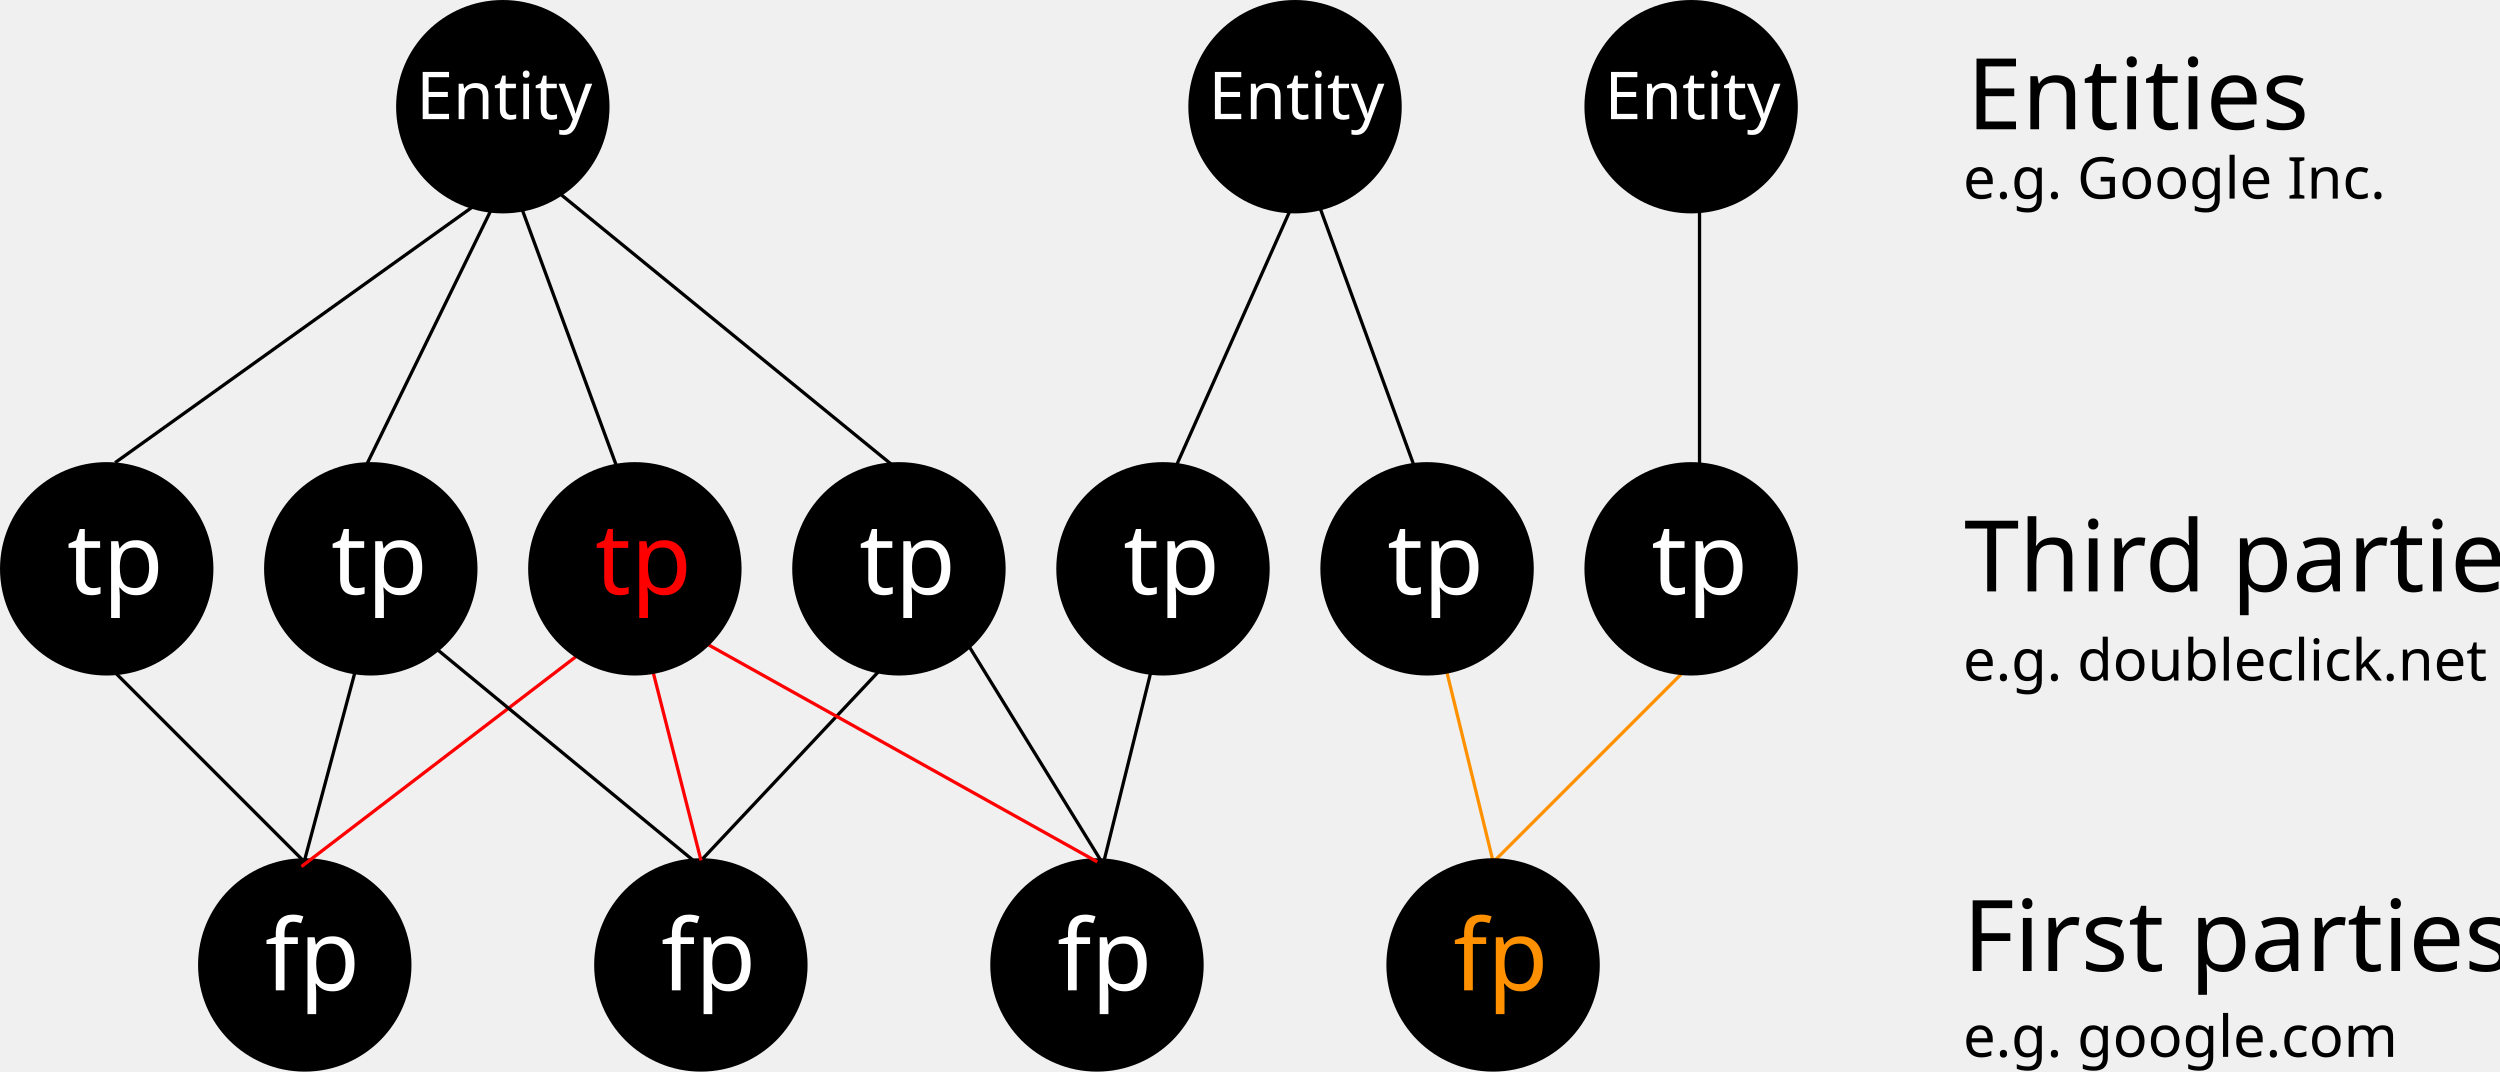
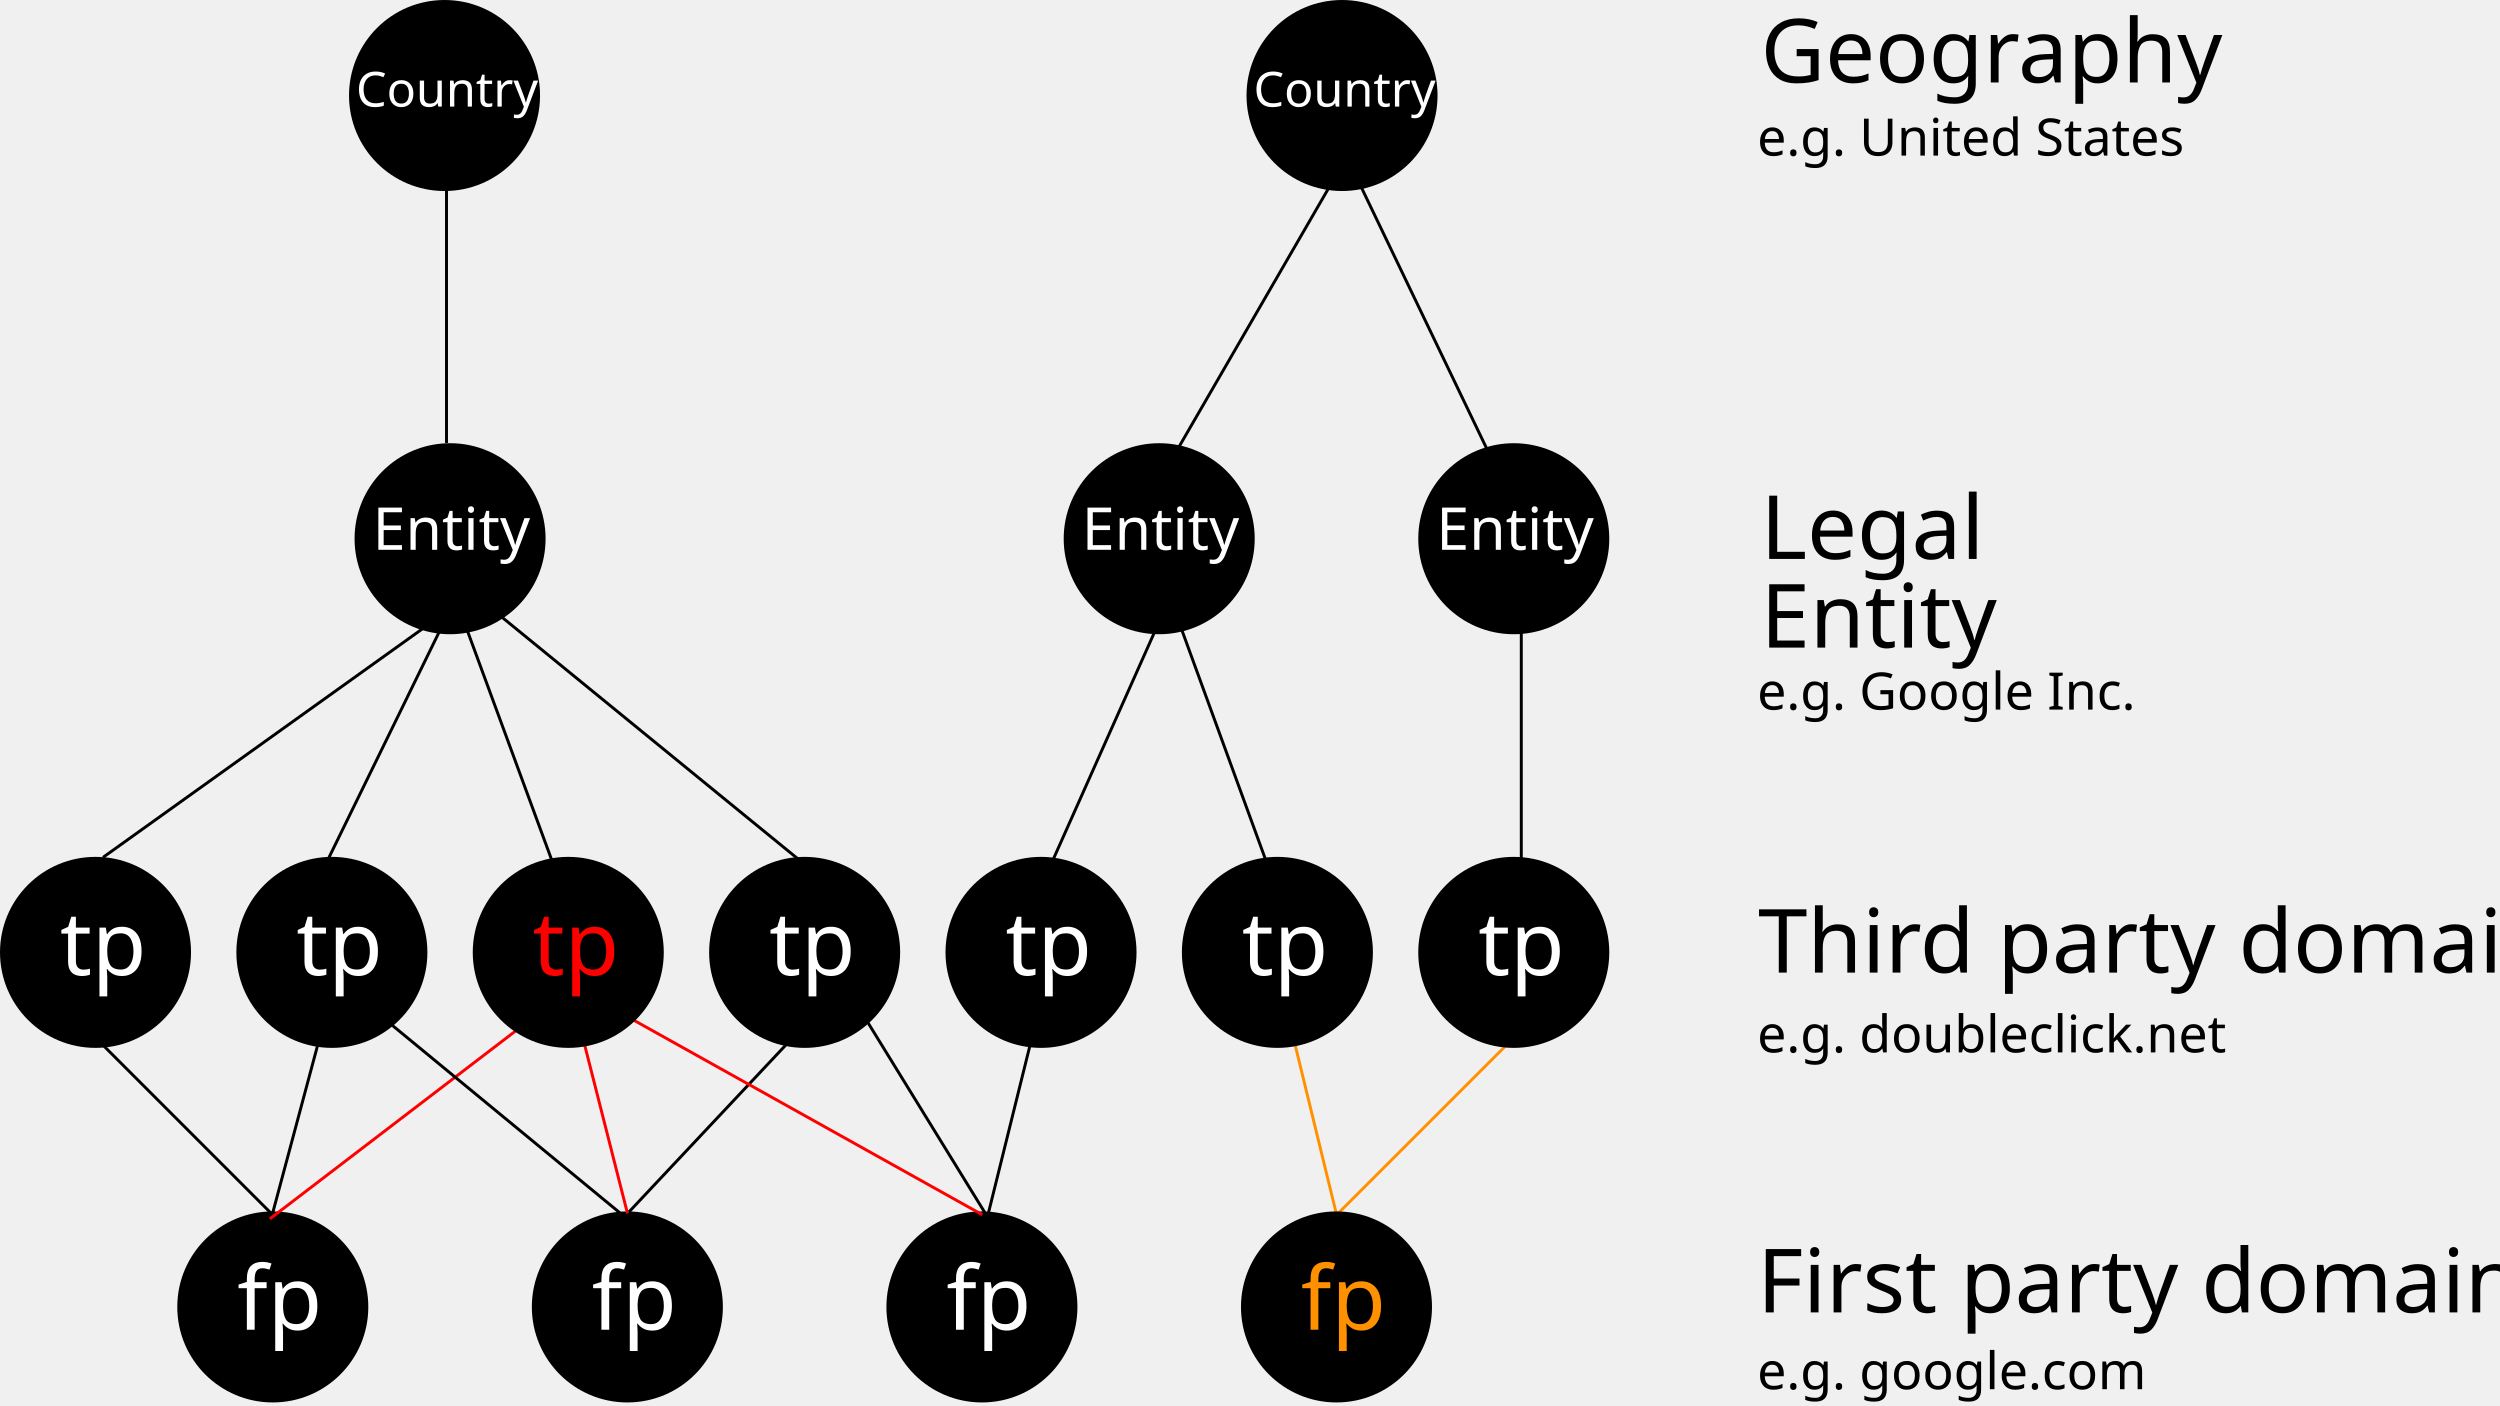
- <svg xmlns="http://www.w3.org/2000/svg" width="213.746mm" height="91.623mm" viewBox="0 0 757.367 324.65" id="svg2" version="1.1">
+ <svg xmlns="http://www.w3.org/2000/svg" width="238.79mm" height="134.233mm" viewBox="0 0 846.107 475.628" id="svg2" version="1.1">
  <defs id="defs4" />
-   <g id="layer1" transform="translate(-132.132,-79.1945)">
+   <g id="layer1" transform="translate(-132.132,70.8055)">
    <path style="fill:none;fill-rule:evenodd;stroke:#ff9100;stroke-width:1px;stroke-linecap:butt;stroke-linejoin:miter;stroke-opacity:1" d="m 569,276.862 15.5,63.5 59.5,-59.5" id="path4242" />
    <circle style="fill:#000000;fill-opacity:1;fill-rule:nonzero;stroke:none;stroke-width:4;stroke-miterlimit:4;stroke-dasharray:4, 8;stroke-dashoffset:0;stroke-opacity:1" id="path4136" cx="224.457" cy="371.519" r="32.325" />
    <text xml:space="preserve" style="font-style:normal;font-variant:normal;font-weight:normal;font-stretch:normal;font-size:30px;line-height:100%;font-family:Cardo;-inkscape-font-specification:Cardo;text-align:start;letter-spacing:0px;word-spacing:0px;writing-mode:lr-tb;text-anchor:start;fill:#000000;fill-opacity:1;stroke:none;stroke-width:1px;stroke-linecap:butt;stroke-linejoin:miter;stroke-opacity:1" x="212.416" y="379.224" id="text4138">
      <tspan id="tspan4140" x="212.416" y="379.224" style="fill:#ffffff;fill-opacity:1">fp</tspan>
    </text>
    <circle r="32.325" cy="371.519" cx="344.457" id="circle4142" style="fill:#000000;fill-opacity:1;fill-rule:nonzero;stroke:none;stroke-width:4;stroke-miterlimit:4;stroke-dasharray:4, 8;stroke-dashoffset:0;stroke-opacity:1" />
    <text id="text4144" y="379.224" x="332.416" style="font-style:normal;font-variant:normal;font-weight:normal;font-stretch:normal;font-size:30px;line-height:100%;font-family:Cardo;-inkscape-font-specification:Cardo;text-align:start;letter-spacing:0px;word-spacing:0px;writing-mode:lr-tb;text-anchor:start;fill:#000000;fill-opacity:1;stroke:none;stroke-width:1px;stroke-linecap:butt;stroke-linejoin:miter;stroke-opacity:1" xml:space="preserve">
      <tspan style="fill:#ffffff;fill-opacity:1" y="379.224" x="332.416" id="tspan4146">fp</tspan>
    </text>
    <circle style="fill:#000000;fill-opacity:1;fill-rule:nonzero;stroke:none;stroke-width:4;stroke-miterlimit:4;stroke-dasharray:4, 8;stroke-dashoffset:0;stroke-opacity:1" id="circle4148" cx="464.457" cy="371.519" r="32.325" />
    <text xml:space="preserve" style="font-style:normal;font-variant:normal;font-weight:normal;font-stretch:normal;font-size:30px;line-height:100%;font-family:Cardo;-inkscape-font-specification:Cardo;text-align:start;letter-spacing:0px;word-spacing:0px;writing-mode:lr-tb;text-anchor:start;fill:#000000;fill-opacity:1;stroke:none;stroke-width:1px;stroke-linecap:butt;stroke-linejoin:miter;stroke-opacity:1" x="452.416" y="379.224" id="text4150">
      <tspan id="tspan4152" x="452.416" y="379.224" style="fill:#ffffff;fill-opacity:1">fp</tspan>
    </text>
    <circle r="32.325" cy="371.519" cx="584.457" id="circle4166" style="fill:#000000;fill-opacity:1;fill-rule:nonzero;stroke:none;stroke-width:4;stroke-miterlimit:4;stroke-dasharray:4, 8;stroke-dashoffset:0;stroke-opacity:1" />
-     <text id="text4168" y="379.224" x="572.416" style="font-style:normal;font-variant:normal;font-weight:normal;font-stretch:normal;font-size:30px;line-height:100%;font-family:Cardo;-inkscape-font-specification:Cardo;text-align:start;letter-spacing:0px;word-spacing:0px;writing-mode:lr-tb;text-anchor:start;fill:#ff9100;fill-opacity:1;stroke:none;stroke-width:1px;stroke-linecap:butt;stroke-linejoin:miter;stroke-opacity:1;" xml:space="preserve">
-       <tspan style="fill:#ff9100;fill-opacity:1;" y="379.224" x="572.416" id="tspan4170">fp</tspan>
+     <text id="text4168" y="379.224" x="572.416" style="font-style:normal;font-variant:normal;font-weight:normal;font-stretch:normal;font-size:30px;line-height:100%;font-family:Cardo;-inkscape-font-specification:Cardo;text-align:start;letter-spacing:0px;word-spacing:0px;writing-mode:lr-tb;text-anchor:start;fill:#ff9100;fill-opacity:1;stroke:none;stroke-width:1px;stroke-linecap:butt;stroke-linejoin:miter;stroke-opacity:1" xml:space="preserve">
+       <tspan style="fill:#ff9100;fill-opacity:1" y="379.224" x="572.416" id="tspan4170">fp</tspan>
    </text>
    <circle style="fill:#000000;fill-opacity:1;fill-rule:nonzero;stroke:none;stroke-width:4;stroke-miterlimit:4;stroke-dasharray:4, 8;stroke-dashoffset:0;stroke-opacity:1" id="circle4172" cx="644.457" cy="251.519" r="32.325" />
    <text xml:space="preserve" style="font-style:normal;font-variant:normal;font-weight:normal;font-stretch:normal;font-size:30px;line-height:100%;font-family:Cardo;-inkscape-font-specification:Cardo;text-align:start;letter-spacing:0px;word-spacing:0px;writing-mode:lr-tb;text-anchor:start;fill:#000000;fill-opacity:1;stroke:none;stroke-width:1px;stroke-linecap:butt;stroke-linejoin:miter;stroke-opacity:1" x="632.416" y="259.224" id="text4174">
      <tspan id="tspan4176" x="632.416" y="259.224" style="fill:#ffffff;fill-opacity:1">tp</tspan>
    </text>
    <circle r="32.325" cy="251.519" cx="564.457" id="circle4178" style="fill:#000000;fill-opacity:1;fill-rule:nonzero;stroke:none;stroke-width:4;stroke-miterlimit:4;stroke-dasharray:4, 8;stroke-dashoffset:0;stroke-opacity:1" />
    <text id="text4180" y="259.224" x="552.416" style="font-style:normal;font-variant:normal;font-weight:normal;font-stretch:normal;font-size:30px;line-height:100%;font-family:Cardo;-inkscape-font-specification:Cardo;text-align:start;letter-spacing:0px;word-spacing:0px;writing-mode:lr-tb;text-anchor:start;fill:#000000;fill-opacity:1;stroke:none;stroke-width:1px;stroke-linecap:butt;stroke-linejoin:miter;stroke-opacity:1" xml:space="preserve">
      <tspan style="fill:#ffffff;fill-opacity:1" y="259.224" x="552.416" id="tspan4182">tp</tspan>
    </text>
    <circle style="fill:#000000;fill-opacity:1;fill-rule:nonzero;stroke:none;stroke-width:4;stroke-miterlimit:4;stroke-dasharray:4, 8;stroke-dashoffset:0;stroke-opacity:1" id="circle4184" cx="484.457" cy="251.519" r="32.325" />
    <text xml:space="preserve" style="font-style:normal;font-variant:normal;font-weight:normal;font-stretch:normal;font-size:30px;line-height:100%;font-family:Cardo;-inkscape-font-specification:Cardo;text-align:start;letter-spacing:0px;word-spacing:0px;writing-mode:lr-tb;text-anchor:start;fill:#000000;fill-opacity:1;stroke:none;stroke-width:1px;stroke-linecap:butt;stroke-linejoin:miter;stroke-opacity:1" x="472.416" y="259.224" id="text4186">
      <tspan id="tspan4188" x="472.416" y="259.224" style="fill:#ffffff;fill-opacity:1">tp</tspan>
    </text>
    <circle r="32.325" cy="251.519" cx="404.457" id="circle4190" style="fill:#000000;fill-opacity:1;fill-rule:nonzero;stroke:none;stroke-width:4;stroke-miterlimit:4;stroke-dasharray:4, 8;stroke-dashoffset:0;stroke-opacity:1" />
    <text id="text4192" y="259.224" x="392.416" style="font-style:normal;font-variant:normal;font-weight:normal;font-stretch:normal;font-size:30px;line-height:100%;font-family:Cardo;-inkscape-font-specification:Cardo;text-align:start;letter-spacing:0px;word-spacing:0px;writing-mode:lr-tb;text-anchor:start;fill:#000000;fill-opacity:1;stroke:none;stroke-width:1px;stroke-linecap:butt;stroke-linejoin:miter;stroke-opacity:1" xml:space="preserve">
      <tspan style="fill:#ffffff;fill-opacity:1" y="259.224" x="392.416" id="tspan4194">tp</tspan>
    </text>
    <circle r="32.325" cy="251.519" cx="244.457" id="circle4202" style="fill:#000000;fill-opacity:1;fill-rule:nonzero;stroke:none;stroke-width:4;stroke-miterlimit:4;stroke-dasharray:4, 8;stroke-dashoffset:0;stroke-opacity:1" />
    <text id="text4204" y="259.224" x="232.416" style="font-style:normal;font-variant:normal;font-weight:normal;font-stretch:normal;font-size:30px;line-height:100%;font-family:Cardo;-inkscape-font-specification:Cardo;text-align:start;letter-spacing:0px;word-spacing:0px;writing-mode:lr-tb;text-anchor:start;fill:#000000;fill-opacity:1;stroke:none;stroke-width:1px;stroke-linecap:butt;stroke-linejoin:miter;stroke-opacity:1" xml:space="preserve">
      <tspan style="fill:#ffffff;fill-opacity:1" y="259.224" x="232.416" id="tspan4206">tp</tspan>
    </text>
    <circle style="fill:#000000;fill-opacity:1;fill-rule:nonzero;stroke:none;stroke-width:4;stroke-miterlimit:4;stroke-dasharray:4, 8;stroke-dashoffset:0;stroke-opacity:1" id="circle4208" cx="164.457" cy="251.519" r="32.325" />
    <text xml:space="preserve" style="font-style:normal;font-variant:normal;font-weight:normal;font-stretch:normal;font-size:30px;line-height:100%;font-family:Cardo;-inkscape-font-specification:Cardo;text-align:start;letter-spacing:0px;word-spacing:0px;writing-mode:lr-tb;text-anchor:start;fill:#000000;fill-opacity:1;stroke:none;stroke-width:1px;stroke-linecap:butt;stroke-linejoin:miter;stroke-opacity:1" x="152.416" y="259.224" id="text4210">
      <tspan id="tspan4212" x="152.416" y="259.224" style="fill:#ffffff;fill-opacity:1">tp</tspan>
    </text>
    <circle r="32.325" cy="111.519" cx="284.457" id="circle4214" style="fill:#000000;fill-opacity:1;fill-rule:nonzero;stroke:none;stroke-width:4;stroke-miterlimit:4;stroke-dasharray:4, 8;stroke-dashoffset:0;stroke-opacity:1" />
    <text id="text4216" y="115.279" x="258.246" style="font-style:normal;font-variant:normal;font-weight:normal;font-stretch:normal;font-size:30px;line-height:100%;font-family:Cardo;-inkscape-font-specification:Cardo;text-align:start;letter-spacing:0px;word-spacing:0px;writing-mode:lr-tb;text-anchor:start;fill:#000000;fill-opacity:1;stroke:none;stroke-width:1px;stroke-linecap:butt;stroke-linejoin:miter;stroke-opacity:1" xml:space="preserve">
      <tspan style="font-size:20px;fill:#ffffff;fill-opacity:1" y="115.279" x="258.246" id="tspan4218">Entity</tspan>
    </text>
    <circle style="fill:#000000;fill-opacity:1;fill-rule:nonzero;stroke:none;stroke-width:4;stroke-miterlimit:4;stroke-dasharray:4, 8;stroke-dashoffset:0;stroke-opacity:1" id="circle4220" cx="524.457" cy="111.519" r="32.325" />
    <text xml:space="preserve" style="font-style:normal;font-variant:normal;font-weight:normal;font-stretch:normal;font-size:30px;line-height:100%;font-family:Cardo;-inkscape-font-specification:Cardo;text-align:start;letter-spacing:0px;word-spacing:0px;writing-mode:lr-tb;text-anchor:start;fill:#000000;fill-opacity:1;stroke:none;stroke-width:1px;stroke-linecap:butt;stroke-linejoin:miter;stroke-opacity:1" x="498.246" y="115.279" id="text4222">
      <tspan id="tspan4224" x="498.246" y="115.279" style="font-size:20px;fill:#ffffff;fill-opacity:1">Entity</tspan>
    </text>
    <circle r="32.325" cy="111.519" cx="644.457" id="circle4226" style="fill:#000000;fill-opacity:1;fill-rule:nonzero;stroke:none;stroke-width:4;stroke-miterlimit:4;stroke-dasharray:4, 8;stroke-dashoffset:0;stroke-opacity:1" />
    <text id="text4228" y="115.279" x="618.246" style="font-style:normal;font-variant:normal;font-weight:normal;font-stretch:normal;font-size:30px;line-height:100%;font-family:Cardo;-inkscape-font-specification:Cardo;text-align:start;letter-spacing:0px;word-spacing:0px;writing-mode:lr-tb;text-anchor:start;fill:#000000;fill-opacity:1;stroke:none;stroke-width:1px;stroke-linecap:butt;stroke-linejoin:miter;stroke-opacity:1" xml:space="preserve">
      <tspan style="font-size:20px;fill:#ffffff;fill-opacity:1" y="115.279" x="618.246" id="tspan4230">Entity</tspan>
    </text>
    <path style="fill:none;fill-rule:evenodd;stroke:#000000;stroke-width:1px;stroke-linecap:butt;stroke-linejoin:miter;stroke-opacity:1" d="m 166.429,282.362 57.857,57.857 16.018,-59.779" id="path4232" />
    <path style="fill:none;fill-rule:evenodd;stroke:#ff0000;stroke-width:1px;stroke-linecap:butt;stroke-linejoin:miter;stroke-opacity:1" d="m 344.5,339.862 -15,-59" id="path4236" />
    <path style="fill:none;fill-rule:evenodd;stroke:#000000;stroke-width:1px;stroke-linecap:butt;stroke-linejoin:miter;stroke-opacity:1" d="m 345,339.362 54.5,-58" id="path4238" />
    <path style="fill:none;fill-rule:evenodd;stroke:#000000;stroke-width:1px;stroke-linecap:butt;stroke-linejoin:miter;stroke-opacity:1" d="m 466.5,340.362 15,-60.5" id="path4240" />
    <path style="fill:none;fill-rule:evenodd;stroke:#ff0000;stroke-width:1px;stroke-linecap:butt;stroke-linejoin:miter;stroke-opacity:1" d="m 223.446,341.72 84.146,-64.347" id="path4244" />
    <path style="fill:none;fill-rule:evenodd;stroke:#ff0000;stroke-width:1px;stroke-linecap:butt;stroke-linejoin:miter;stroke-opacity:1" d="M 464.569,340.306 342.947,272.423" id="path4246" />
    <path style="fill:none;fill-rule:evenodd;stroke:#000000;stroke-width:1px;stroke-linecap:butt;stroke-linejoin:miter;stroke-opacity:1" d="m 167,219.362 116,-83" id="path4248" />
    <path style="fill:none;fill-rule:evenodd;stroke:#000000;stroke-width:1px;stroke-linecap:butt;stroke-linejoin:miter;stroke-opacity:1" d="m 243,220.362 43,-88" id="path4250" />
    <path style="fill:none;fill-rule:evenodd;stroke:#000000;stroke-width:1px;stroke-linecap:butt;stroke-linejoin:miter;stroke-opacity:1" d="m 320,223.362 -32,-87" id="path4252" />
    <path style="fill:none;fill-rule:evenodd;stroke:#000000;stroke-width:1px;stroke-linecap:butt;stroke-linejoin:miter;stroke-opacity:1" d="m 404,221.362 -109,-89" id="path4256" />
    <path style="fill:none;fill-rule:evenodd;stroke:#000000;stroke-width:1px;stroke-linecap:butt;stroke-linejoin:miter;stroke-opacity:1" d="m 488,221.362 37,-83" id="path4258" />
    <path style="fill:none;fill-rule:evenodd;stroke:#000000;stroke-width:1px;stroke-linecap:butt;stroke-linejoin:miter;stroke-opacity:1" d="m 562,224.362 -31,-85" id="path4260" />
    <path style="fill:none;fill-rule:evenodd;stroke:#000000;stroke-width:1px;stroke-linecap:butt;stroke-linejoin:miter;stroke-opacity:1" d="m 647,225.362 0,-86" id="path4262" />
    <text xml:space="preserve" style="font-style:normal;font-variant:normal;font-weight:normal;font-stretch:normal;font-size:30px;line-height:100%;font-family:Cardo;-inkscape-font-specification:Cardo;text-align:start;letter-spacing:0px;word-spacing:0px;writing-mode:lr-tb;text-anchor:start;fill:#000000;fill-opacity:1;stroke:none;stroke-width:1px;stroke-linecap:butt;stroke-linejoin:miter;stroke-opacity:1" x="726.843" y="373.362" id="text4264">
-       <tspan x="726.843" y="373.362" id="tspan6025">First parties</tspan>
+       <tspan x="726.843" y="373.362" id="tspan6025">First party domain</tspan>
    </text>
    <text xml:space="preserve" style="font-style:normal;font-variant:normal;font-weight:normal;font-stretch:normal;font-size:30px;line-height:100%;font-family:Cardo;-inkscape-font-specification:Cardo;text-align:start;letter-spacing:0px;word-spacing:0px;writing-mode:lr-tb;text-anchor:start;fill:#000000;fill-opacity:1;stroke:none;stroke-width:1px;stroke-linecap:butt;stroke-linejoin:miter;stroke-opacity:1" x="727.165" y="258.362" id="text4268">
-       <tspan id="tspan4270" x="727.165" y="258.362">Third parties</tspan>
+       <tspan id="tspan4270" x="727.165" y="258.362">Third party domain</tspan>
    </text>
    <text xml:space="preserve" style="font-style:normal;font-variant:normal;font-weight:normal;font-stretch:normal;font-size:30px;line-height:100%;font-family:Cardo;-inkscape-font-specification:Cardo;text-align:start;letter-spacing:0px;word-spacing:0px;writing-mode:lr-tb;text-anchor:start;fill:#000000;fill-opacity:1;stroke:none;stroke-width:1px;stroke-linecap:butt;stroke-linejoin:miter;stroke-opacity:1" x="728" y="118.362" id="text4272">
-       <tspan id="tspan4274" x="728" y="118.362">Entities</tspan>
+       <tspan id="tspan4274" x="728" y="118.362">Legal</tspan>
+       <tspan x="728" y="148.362" id="tspan4216">Entity</tspan>
    </text>
    <path style="fill:none;fill-rule:evenodd;stroke:#000000;stroke-width:1px;stroke-linecap:butt;stroke-linejoin:miter;stroke-opacity:1" d="m 469,345.362 -48,-78" id="path4276" />
    <path style="fill:none;fill-rule:evenodd;stroke:#000000;stroke-width:1px;stroke-linecap:butt;stroke-linejoin:miter;stroke-opacity:1" d="M 342.132,339.844 258.937,271.306" id="path4316" />
    <circle style="fill:#000000;fill-opacity:1;fill-rule:nonzero;stroke:none;stroke-width:4;stroke-miterlimit:4;stroke-dasharray:4, 8;stroke-dashoffset:0;stroke-opacity:1" id="circle4196" cx="324.457" cy="251.519" r="32.325" />
-     <text xml:space="preserve" style="font-style:normal;font-variant:normal;font-weight:normal;font-stretch:normal;font-size:30px;line-height:100%;font-family:Cardo;-inkscape-font-specification:Cardo;text-align:start;letter-spacing:0px;word-spacing:0px;writing-mode:lr-tb;text-anchor:start;fill:#ff0000;fill-opacity:1;stroke:none;stroke-width:1px;stroke-linecap:butt;stroke-linejoin:miter;stroke-opacity:1;" x="312.416" y="259.224" id="text4198">
-       <tspan id="tspan4200" x="312.416" y="259.224" style="fill:#ff0000;fill-opacity:1;">tp</tspan>
+     <text xml:space="preserve" style="font-style:normal;font-variant:normal;font-weight:normal;font-stretch:normal;font-size:30px;line-height:100%;font-family:Cardo;-inkscape-font-specification:Cardo;text-align:start;letter-spacing:0px;word-spacing:0px;writing-mode:lr-tb;text-anchor:start;fill:#ff0000;fill-opacity:1;stroke:none;stroke-width:1px;stroke-linecap:butt;stroke-linejoin:miter;stroke-opacity:1" x="312.416" y="259.224" id="text4198">
+       <tspan id="tspan4200" x="312.416" y="259.224" style="fill:#ff0000;fill-opacity:1">tp</tspan>
    </text>
    <text id="text6029" y="399.362" x="726.843" style="font-style:normal;font-variant:normal;font-weight:normal;font-stretch:normal;font-size:30px;line-height:100%;font-family:Cardo;-inkscape-font-specification:Cardo;text-align:start;letter-spacing:0px;word-spacing:0px;writing-mode:lr-tb;text-anchor:start;fill:#000000;fill-opacity:1;stroke:none;stroke-width:1px;stroke-linecap:butt;stroke-linejoin:miter;stroke-opacity:1" xml:space="preserve">
      <tspan id="tspan6031" y="399.362" x="726.843" style="font-size:17.5px">e.g. google.com</tspan>
    </text>
    <text xml:space="preserve" style="font-style:normal;font-variant:normal;font-weight:normal;font-stretch:normal;font-size:30px;line-height:100%;font-family:Cardo;-inkscape-font-specification:Cardo;text-align:start;letter-spacing:0px;word-spacing:0px;writing-mode:lr-tb;text-anchor:start;fill:#000000;fill-opacity:1;stroke:none;stroke-width:1px;stroke-linecap:butt;stroke-linejoin:miter;stroke-opacity:1" x="726.843" y="285.362" id="text6033">
      <tspan style="font-size:17.5px" x="726.843" y="285.362" id="tspan6035">e.g. doubleclick.net</tspan>
    </text>
-     <text id="text6037" y="139.362" x="726.843" style="font-style:normal;font-variant:normal;font-weight:normal;font-stretch:normal;font-size:30px;line-height:100%;font-family:Cardo;-inkscape-font-specification:Cardo;text-align:start;letter-spacing:0px;word-spacing:0px;writing-mode:lr-tb;text-anchor:start;fill:#000000;fill-opacity:1;stroke:none;stroke-width:1px;stroke-linecap:butt;stroke-linejoin:miter;stroke-opacity:1" xml:space="preserve">
-       <tspan id="tspan6039" y="139.362" x="726.843" style="font-size:17.5px">e.g. Google Inc.</tspan>
+     <text id="text6037" y="169.362" x="726.843" style="font-style:normal;font-variant:normal;font-weight:normal;font-stretch:normal;font-size:30px;line-height:100%;font-family:Cardo;-inkscape-font-specification:Cardo;text-align:start;letter-spacing:0px;word-spacing:0px;writing-mode:lr-tb;text-anchor:start;fill:#000000;fill-opacity:1;stroke:none;stroke-width:1px;stroke-linecap:butt;stroke-linejoin:miter;stroke-opacity:1" xml:space="preserve">
+       <tspan id="tspan6039" y="169.362" x="726.843" style="font-size:17.5px">e.g. Google Inc.</tspan>
+     </text>
+     <circle style="fill:#000000;fill-opacity:1;fill-rule:nonzero;stroke:none;stroke-width:4;stroke-miterlimit:4;stroke-dasharray:4, 8;stroke-dashoffset:0;stroke-opacity:1" id="circle4218" cx="282.582" cy="-38.481" r="32.325" />
+     <circle style="fill:#000000;fill-opacity:1;fill-rule:nonzero;stroke:none;stroke-width:4;stroke-miterlimit:4;stroke-dasharray:4, 8;stroke-dashoffset:0;stroke-opacity:1" id="circle4230" cx="586.332" cy="-38.481" r="32.325" />
+     <text xml:space="preserve" style="font-style:normal;font-variant:normal;font-weight:normal;font-stretch:normal;font-size:30px;line-height:100%;font-family:Cardo;-inkscape-font-specification:Cardo;text-align:start;letter-spacing:0px;word-spacing:0px;writing-mode:lr-tb;text-anchor:start;fill:#000000;fill-opacity:1;stroke:none;stroke-width:1px;stroke-linecap:butt;stroke-linejoin:miter;stroke-opacity:1" x="556.371" y="-34.721" id="text4232">
+       <tspan id="tspan4234" x="556.371" y="-34.721" style="font-size:16.4px;fill:#ffffff;fill-opacity:1">Country</tspan>
+     </text>
+     <text id="text4236" y="-34.721" x="252.621" style="font-style:normal;font-variant:normal;font-weight:normal;font-stretch:normal;font-size:30px;line-height:100%;font-family:Cardo;-inkscape-font-specification:Cardo;text-align:start;letter-spacing:0px;word-spacing:0px;writing-mode:lr-tb;text-anchor:start;fill:#000000;fill-opacity:1;stroke:none;stroke-width:1px;stroke-linecap:butt;stroke-linejoin:miter;stroke-opacity:1" xml:space="preserve">
+       <tspan style="font-size:16.4px;fill:#ffffff;fill-opacity:1" y="-34.721" x="252.621" id="tspan4238">Country</tspan>
+     </text>
+     <path id="path4241" d="m 283.25,79.112 0,-86" style="fill:none;fill-rule:evenodd;stroke:#000000;stroke-width:1px;stroke-linecap:butt;stroke-linejoin:miter;stroke-opacity:1" />
+     <path id="path4243" d="m 526.125,89.112 61.75,-106.75" style="fill:none;fill-rule:evenodd;stroke:#000000;stroke-width:1px;stroke-linecap:butt;stroke-linejoin:miter;stroke-opacity:1" />
+     <path id="path4245" d="m 640.625,92.112 -50.75,-105.75" style="fill:none;fill-rule:evenodd;stroke:#000000;stroke-width:1px;stroke-linecap:butt;stroke-linejoin:miter;stroke-opacity:1" />
+     <text id="text4247" y="-42.888" x="728" style="font-style:normal;font-variant:normal;font-weight:normal;font-stretch:normal;font-size:30px;line-height:100%;font-family:Cardo;-inkscape-font-specification:Cardo;text-align:start;letter-spacing:0px;word-spacing:0px;writing-mode:lr-tb;text-anchor:start;fill:#000000;fill-opacity:1;stroke:none;stroke-width:1px;stroke-linecap:butt;stroke-linejoin:miter;stroke-opacity:1" xml:space="preserve">
+       <tspan id="tspan4251" y="-42.888" x="728">Geography</tspan>
+     </text>
+     <text xml:space="preserve" style="font-style:normal;font-variant:normal;font-weight:normal;font-stretch:normal;font-size:30px;line-height:100%;font-family:Cardo;-inkscape-font-specification:Cardo;text-align:start;letter-spacing:0px;word-spacing:0px;writing-mode:lr-tb;text-anchor:start;fill:#000000;fill-opacity:1;stroke:none;stroke-width:1px;stroke-linecap:butt;stroke-linejoin:miter;stroke-opacity:1" x="726.843" y="-18.138" id="text4255">
+       <tspan style="font-size:17.5px" x="726.843" y="-18.138" id="tspan4257">e.g. United States</tspan>
    </text>
  </g>
</svg>
